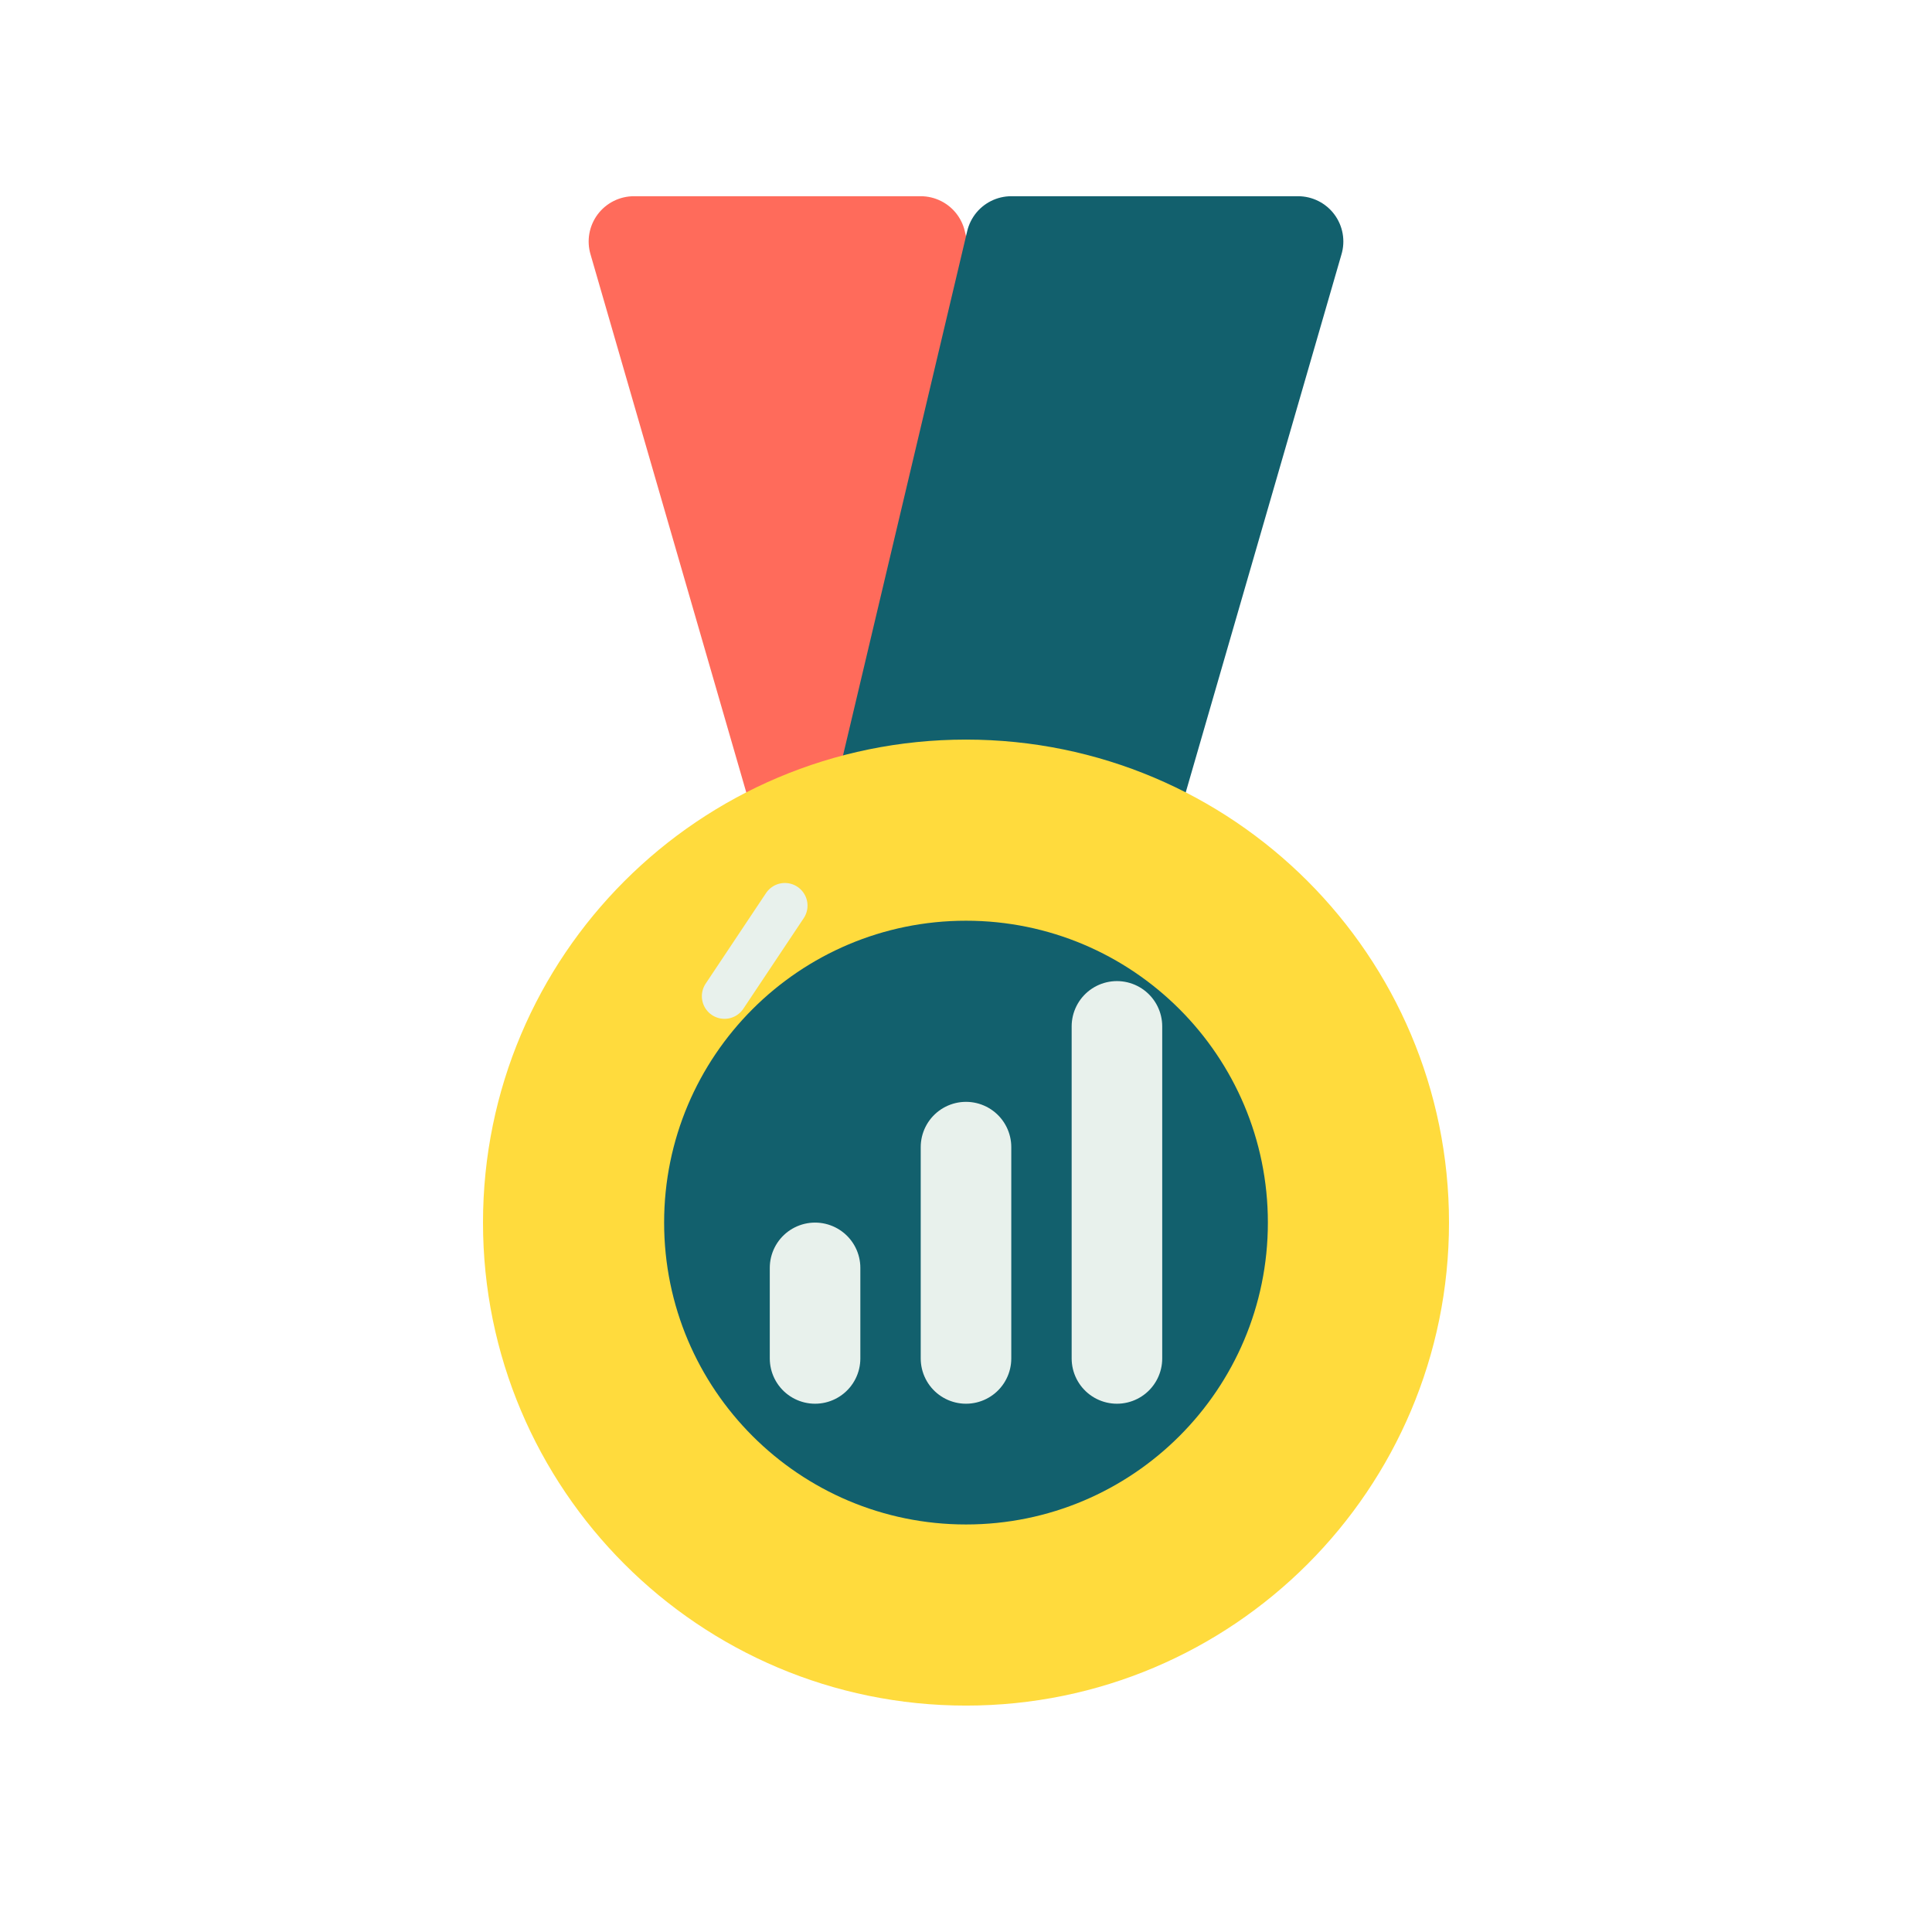
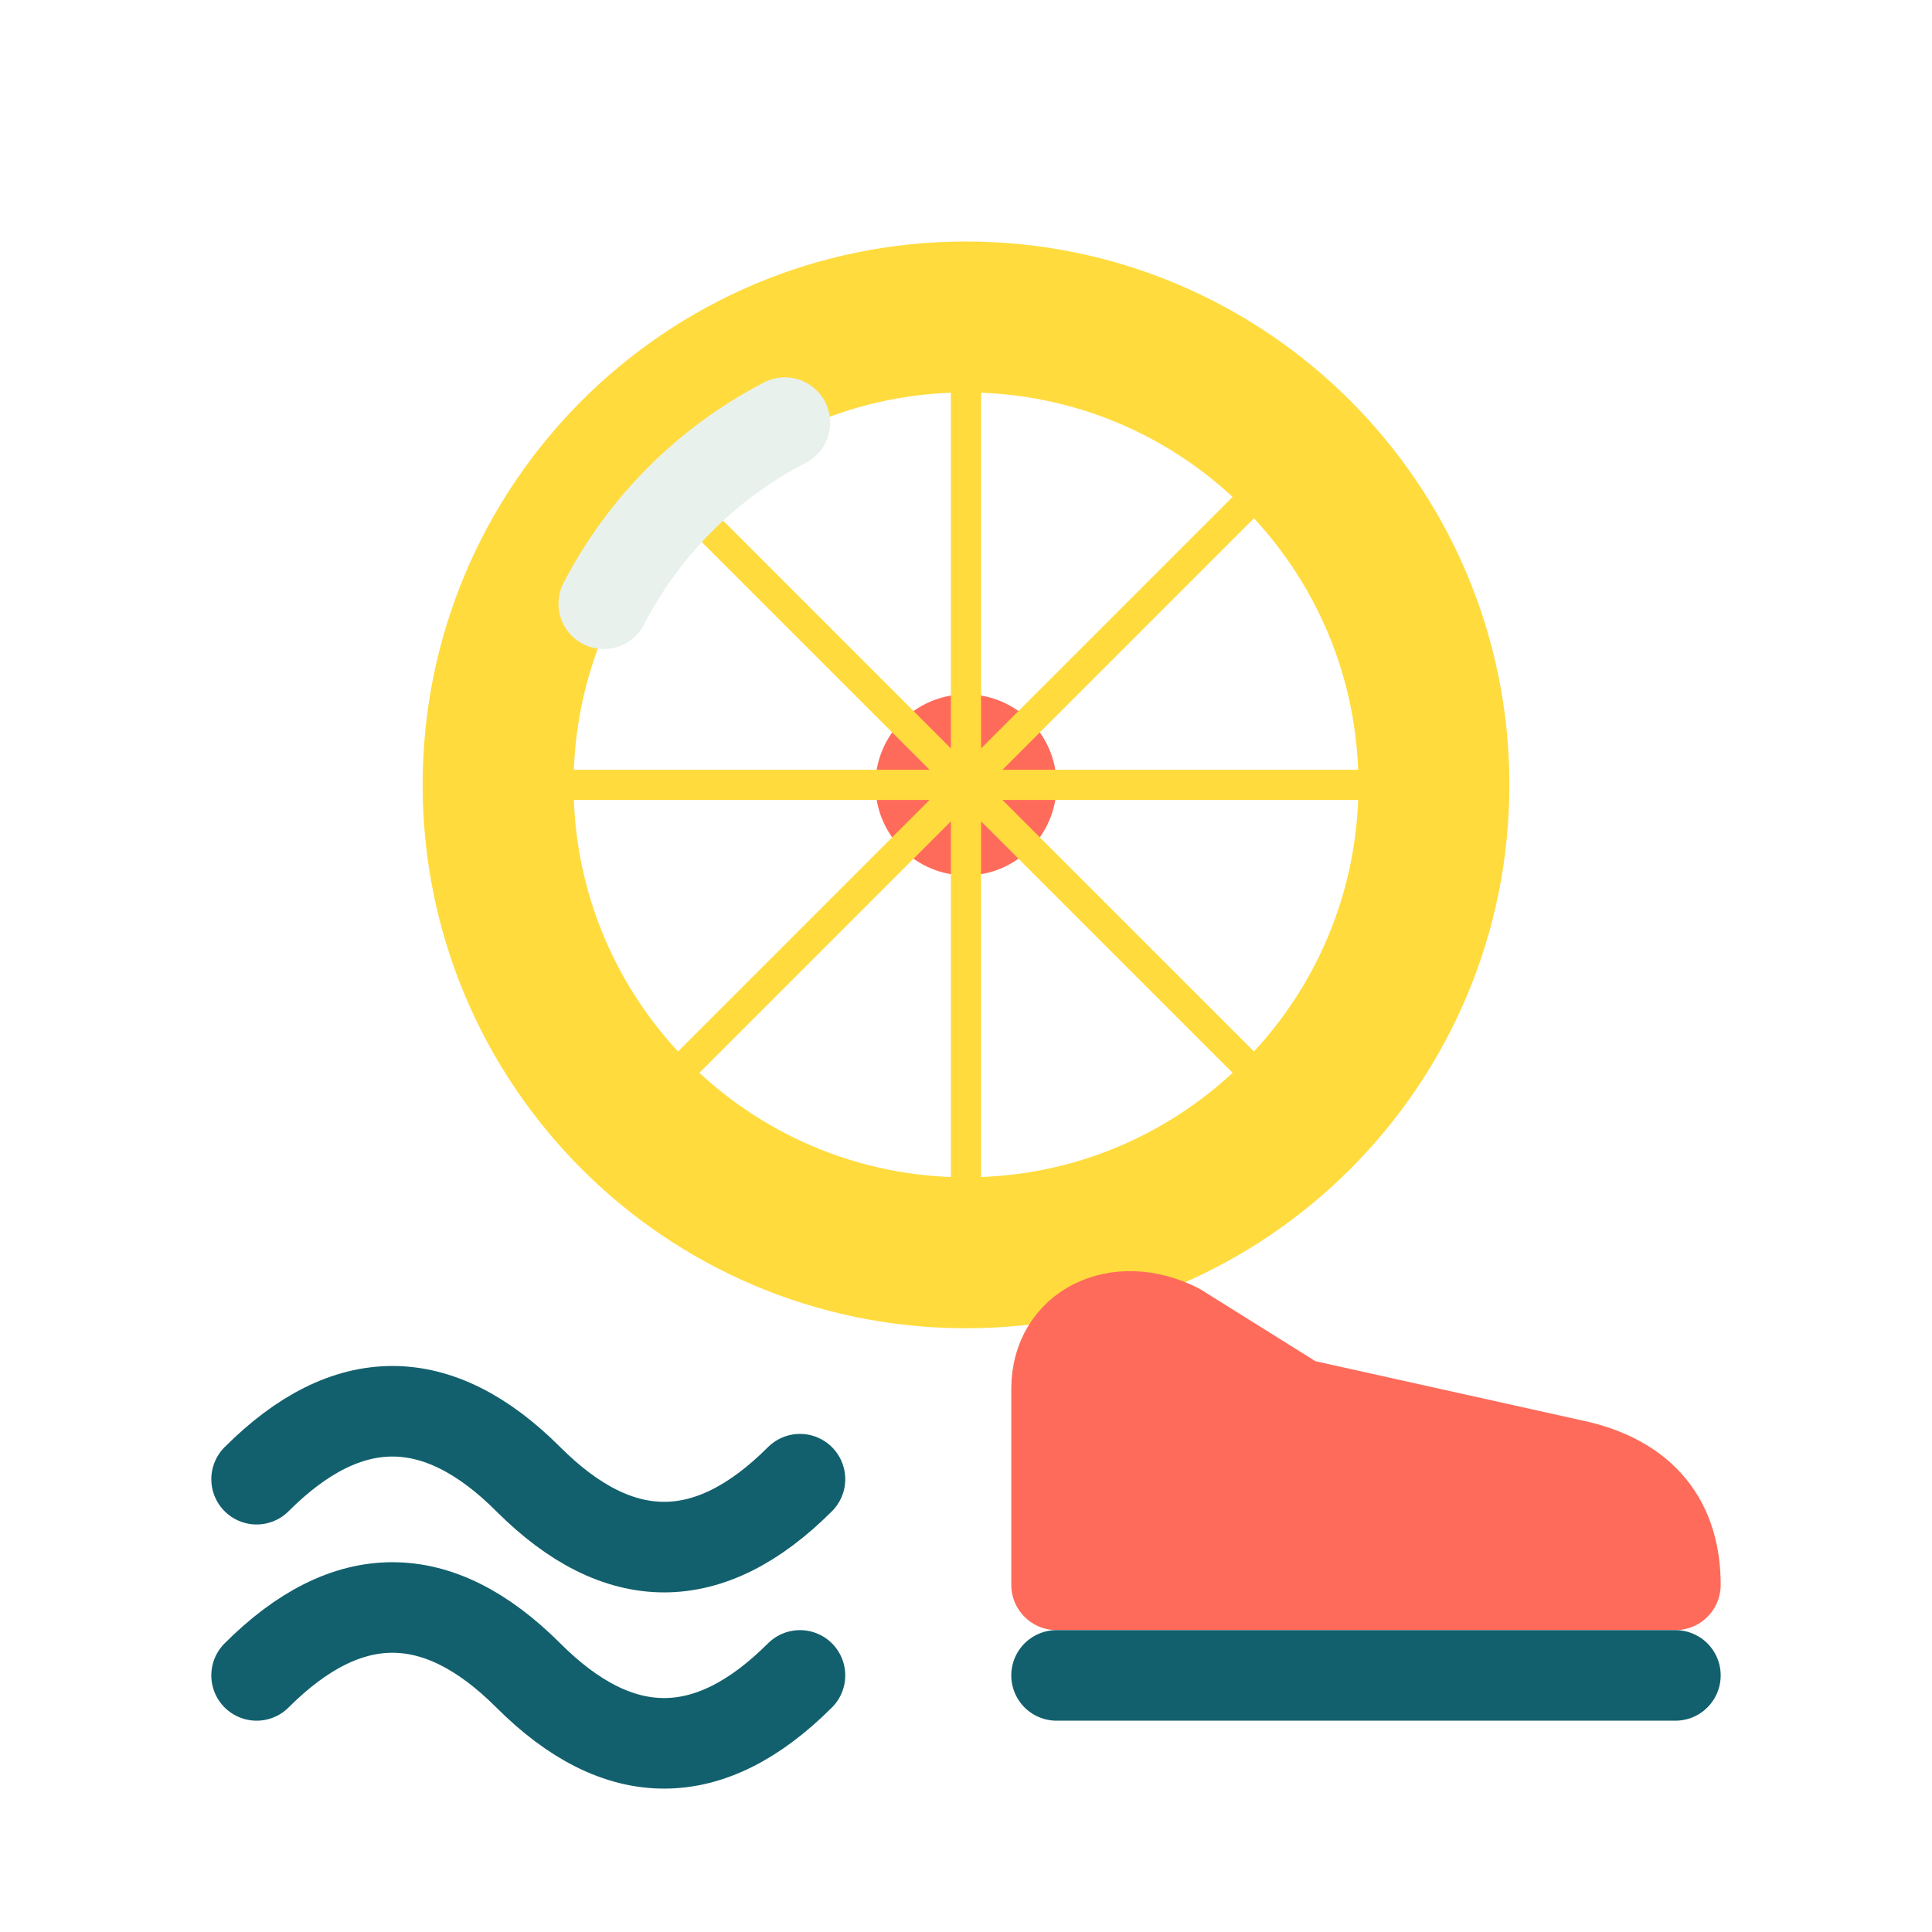
<svg xmlns="http://www.w3.org/2000/svg" viewBox="0 0 256 256" role="img" aria-label="Triathlon">
-   <polygon points="84,32 122,32 140,108 106,108" fill="#FF6B5B" stroke="#FF6B5B" stroke-width="12" stroke-linejoin="round" />
-   <polygon points="134,32 172,32 150,108 116,108" fill="#12606D" stroke="#12606D" stroke-width="12" stroke-linejoin="round" />
-   <circle cx="128" cy="162" r="58" fill="#FFDB3D" stroke="#FFDB3D" stroke-width="12" />
-   <circle cx="128" cy="162" r="40" fill="#12606D" />
-   <path d="M108 180V168M128 180V152M148 180V136" stroke="#E8F1EC" stroke-width="12" stroke-linecap="round" fill="none" />
-   <path d="M96 132L104 120" stroke="#E8F1EC" stroke-width="6" stroke-linecap="round" fill="none" />
+   <circle cx="128" cy="104" r="62" fill="none" stroke="#FFDB3D" stroke-width="20" />
+   <circle cx="128" cy="104" r="12" fill="#FF6B5B" />
+   <path d="M128 50V158M74 104H182M90 66L166 142M166 66L90 142" stroke="#FFDB3D" stroke-width="4" stroke-linecap="round" stroke-linejoin="round" fill="none" />
+   <path d="M34 196C46 184 58 184 70 196C82 208 94 208 106 196" stroke="#12606D" stroke-width="12" stroke-linecap="round" stroke-linejoin="round" fill="none" />
+   <path d="M34 222C46 210 58 210 70 222C82 234 94 234 106 222" stroke="#12606D" stroke-width="12" stroke-linecap="round" stroke-linejoin="round" fill="none" />
+   <path d="M140 210V184C140 176 148 172 156 176L172 186L208 194C218 196 222 202 222 210Z" fill="#FF6B5B" stroke="#FF6B5B" stroke-width="12" stroke-linejoin="round" />
+   <path d="M140 222H222" stroke="#12606D" stroke-width="12" stroke-linecap="round" stroke-linejoin="round" fill="none" />
+   <path d="M80 80A56 56 0 0 1 104 56" stroke="#E8F1EC" stroke-width="12" stroke-linecap="round" stroke-linejoin="round" fill="none" />
</svg>
